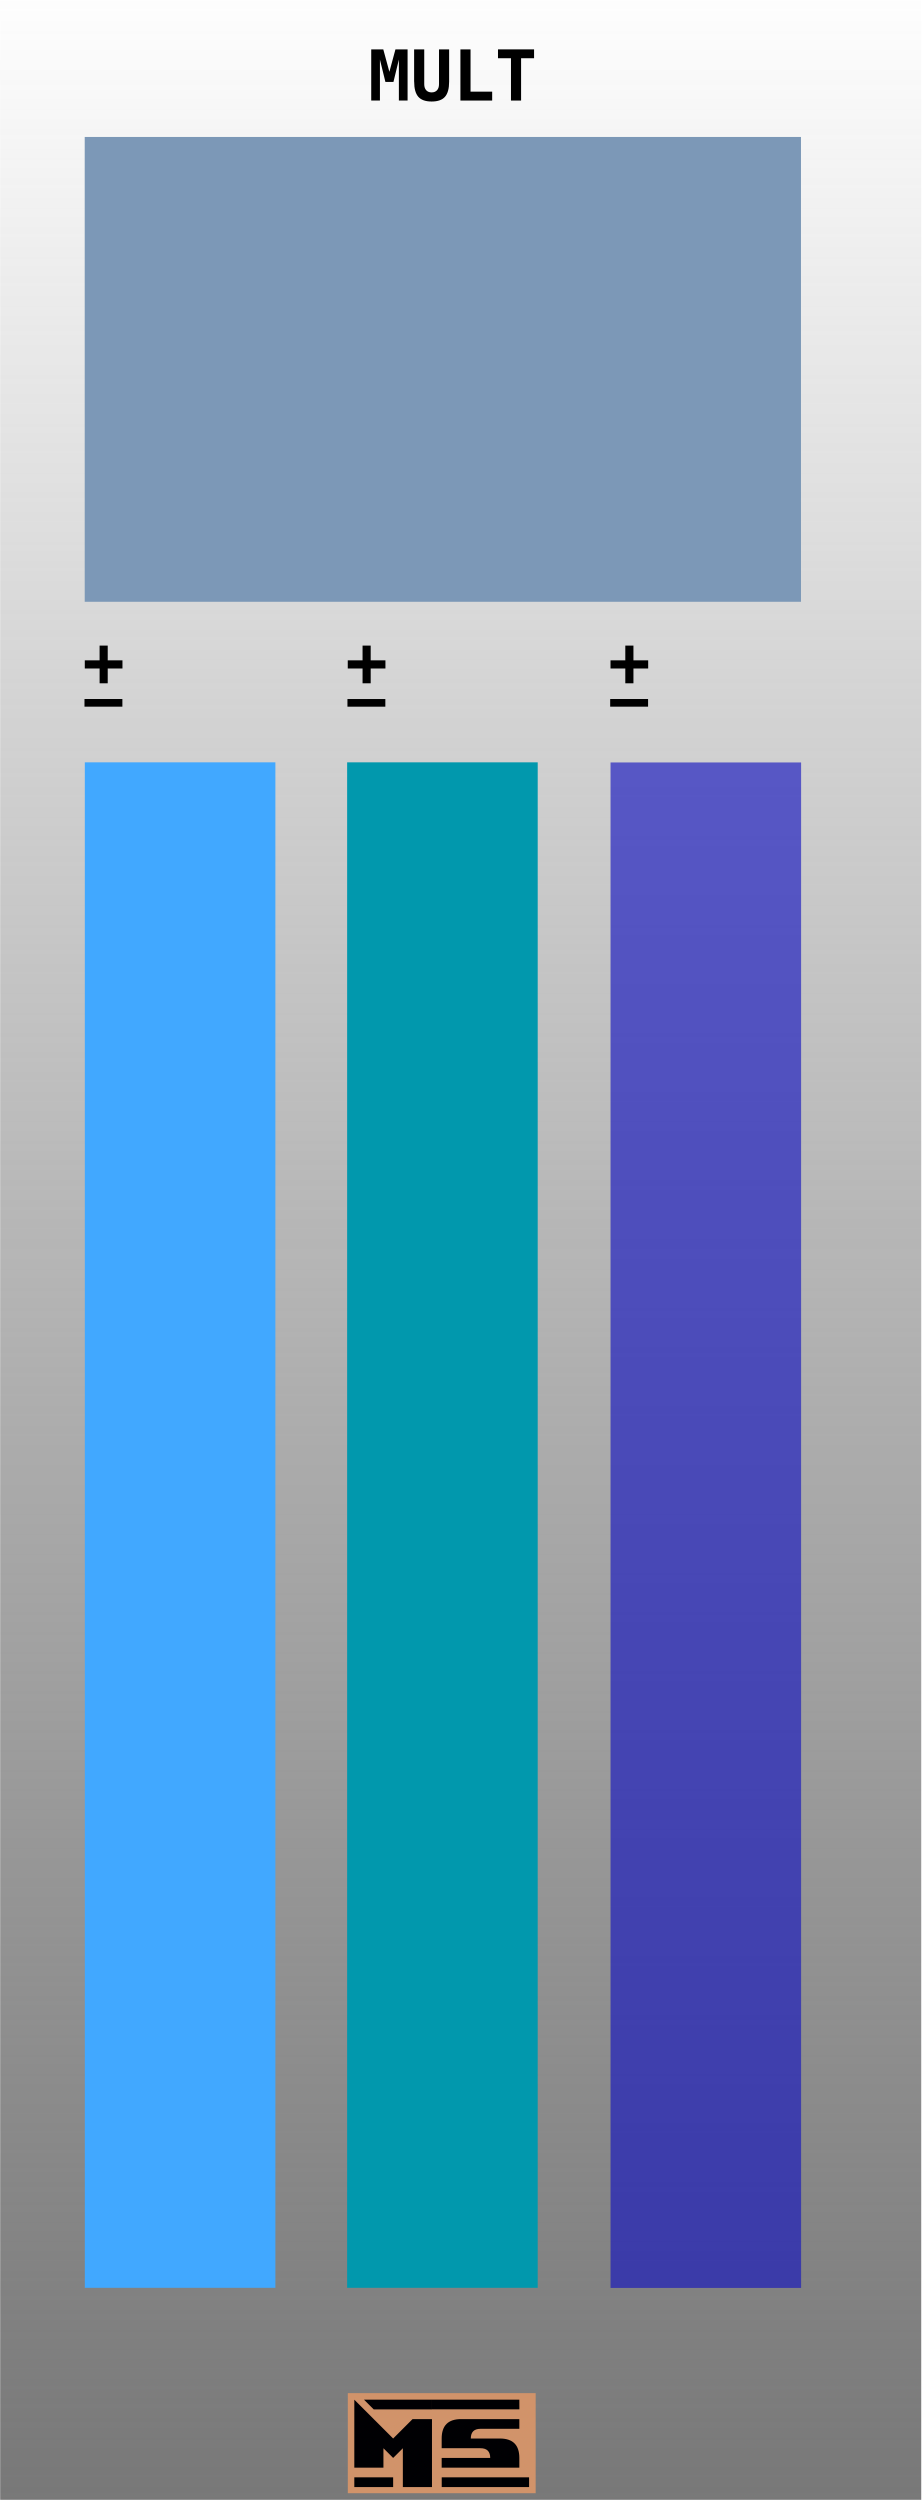
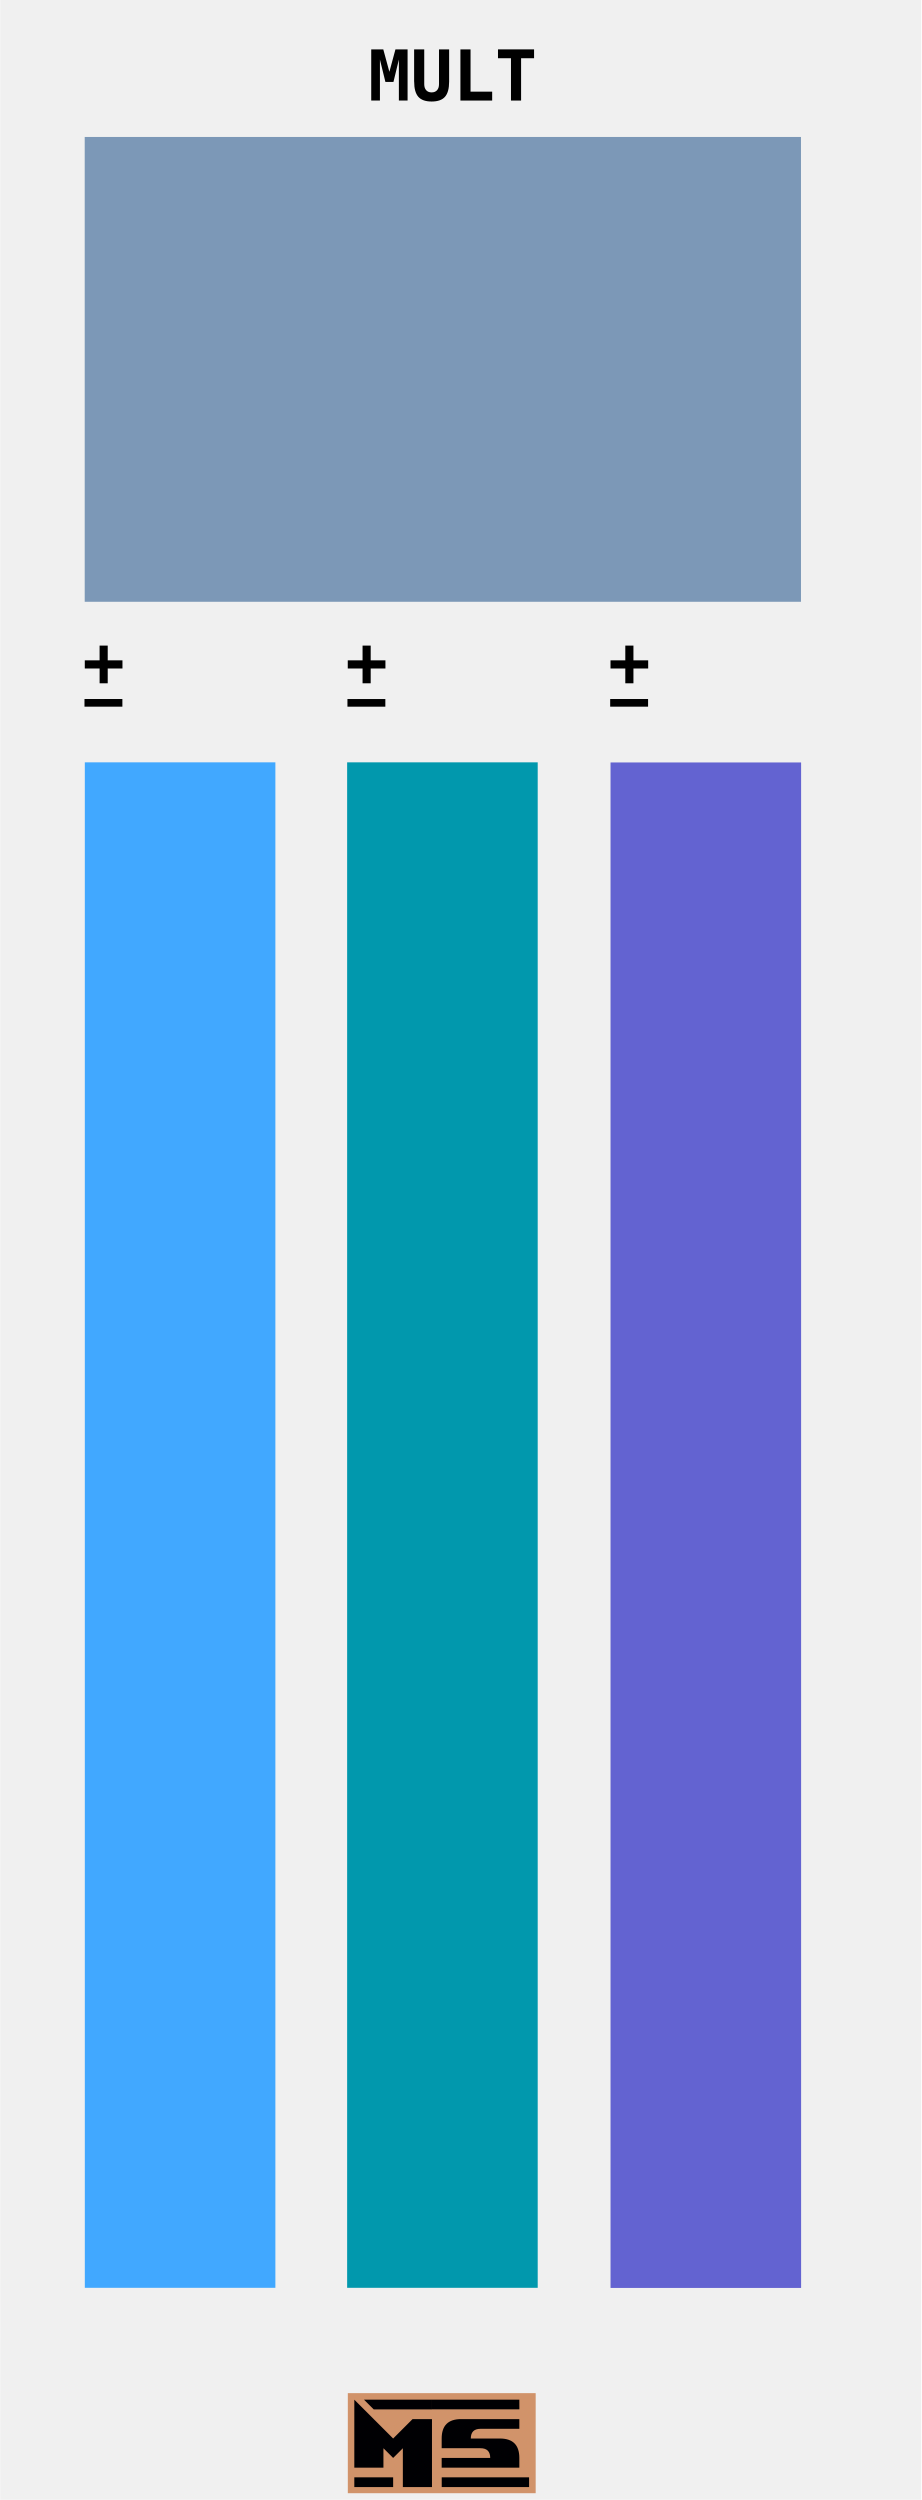
- <svg xmlns="http://www.w3.org/2000/svg" xmlns:xlink="http://www.w3.org/1999/xlink" width="140" height="380" viewBox="0 0 37.042 100.542" version="1.1" id="svg8">
-   <defs id="defs2">
-     <linearGradient xlink:href="#linearGradient970" id="linearGradient972" x1="49.811" y1="294.277" x2="49.811" y2="194.082" gradientUnits="userSpaceOnUse" gradientTransform="matrix(2.315104,0,0,1.005417,-97.85409,1.183434)" />
-     <linearGradient id="linearGradient970">
-       <stop style="stop-color:#787878;stop-opacity:1" offset="0" id="stop966" />
-       <stop style="stop-color:#626262;stop-opacity:0" offset="1" id="stop968" />
-     </linearGradient>
-   </defs>
+ <svg xmlns="http://www.w3.org/2000/svg" width="140" height="380" viewBox="0 0 37.042 100.542" version="1.1" id="svg8">
+   <defs id="defs2" />
  <g id="layer1" transform="translate(0,-196.4583)">
    <path style="fill:#fefefe;fill-opacity:1;fill-rule:evenodd;stroke:none;stroke-width:0.096;stroke-miterlimit:4;stroke-dasharray:none;stroke-opacity:1" d="M 0.007,196.451 H 37.049 V 296.993 H 0.007 Z" id="rect817-9-5" />
-     <path style="fill:url(#linearGradient972);fill-opacity:1;fill-rule:evenodd;stroke:none;stroke-width:0.096;stroke-miterlimit:4;stroke-dasharray:none;stroke-opacity:1" d="M 0.007,196.451 H 37.049 V 296.993 H 0.007 Z" id="rect817-9" />
+     <path style="fill:#f0f0f0;fill-opacity:1;fill-rule:evenodd;stroke:none;stroke-width:0.096;stroke-miterlimit:4;stroke-dasharray:none;stroke-opacity:1" d="M 0.007,196.451 H 37.049 V 296.993 H 0.007 Z" id="rect817-9" />
    <g id="g843" transform="translate(-6.689797,61.19106)">
      <path id="rect860-8-4-4-5" d="m 20.678,231.512 h 7.555 v 4.024 h -7.555 z" style="fill:#d1936a;fill-opacity:1;fill-rule:evenodd;stroke:none;stroke-width:0.043;stroke-miterlimit:4;stroke-dasharray:none;stroke-opacity:1" />
      <g transform="matrix(0.4721641,0,0,0.4721641,20.67866,133.5541)" id="text881-0" style="font-style:normal;font-weight:normal;font-size:10.583px;line-height:1.25;font-family:sans-serif;letter-spacing:0px;word-spacing:0px;fill:#000003;fill-opacity:1;stroke:none;stroke-width:0.265" aria-label="MS">
        <path id="path854-4" style="font-style:normal;font-variant:normal;font-weight:normal;font-stretch:normal;font-size:8.467px;font-family:stoNe;-inkscape-font-specification:stoNe;fill:#000003;fill-opacity:1;stroke-width:0.265" d="m 0.552,213.812 v -5.788 l 3.307,3.307 1.654,-1.654 h 1.654 v 5.788 H 4.686 v -3.307 l -0.827,0.827 -0.827,-0.827 v 1.654 z m 0.827,-5.788 0.827,0.827 h 4.961 v -0.827 z m -0.827,7.441 v -0.827 H 3.859 v 0.827 z" />
        <path id="path856-8" style="font-style:normal;font-variant:normal;font-weight:normal;font-stretch:normal;font-size:8.467px;font-family:stoNe;-inkscape-font-specification:stoNe;fill:#000003;fill-opacity:1;stroke-width:0.265" d="m 7.993,213.812 v -0.827 h 4.134 q 0,-0.827 -0.827,-0.827 H 7.993 v -0.827 q 0,-1.654 1.654,-1.654 h 4.961 v 0.827 h -3.307 q -0.827,0 -0.827,0.827 h 2.48 q 1.654,0 1.654,1.654 v 0.827 z m 0.004,0.827 v 0.827 h 7.441 v -0.827 z m -0.831,-6.615 0.004,0.823 H 14.612 l -0.004,-0.823 z" />
      </g>
    </g>
    <path style="opacity:1;fill:#41a8ff;fill-opacity:1;fill-rule:evenodd;stroke:none;stroke-width:0.312;stroke-miterlimit:4;stroke-dasharray:none;stroke-opacity:1" d="m 3.411,227.117 h 7.664 v 61.35 H 3.411 Z" id="rect860-8-4" />
    <path style="opacity:1;fill:#0198ad;fill-opacity:1;fill-rule:evenodd;stroke:none;stroke-width:0.312;stroke-miterlimit:4;stroke-dasharray:none;stroke-opacity:1" d="m 13.961,227.117 h 7.664 v 61.35 h -7.664 z" id="rect860-8" />
    <path style="opacity:0.64;fill:#1312bf;fill-opacity:1;fill-rule:evenodd;stroke:none;stroke-width:0.312;stroke-miterlimit:4;stroke-dasharray:none;stroke-opacity:1" d="m 24.554,227.122 h 7.664 v 61.35 h -7.664 z" id="rect860" />
    <g aria-label="MULT" style="font-style:normal;font-weight:normal;font-size:10.583px;line-height:1.25;font-family:sans-serif;letter-spacing:0px;word-spacing:0px;fill:#000000;fill-opacity:1;stroke:none;stroke-width:0.265" id="text905" transform="translate(-1.058333)">
      <path d="m 15.988,198.444 h 0.485 l 0.245,0.903 0.244,-0.903 h 0.488 v 2.057 h -0.35 v -1.648 l -0.218,0.9 h -0.324 l -0.22,-0.9 v 1.648 h -0.35 z" style="font-style:normal;font-variant:normal;font-weight:bold;font-stretch:normal;font-size:2.822px;font-family:'DejaVu Sans Mono';-inkscape-font-specification:'DejaVu Sans Mono Bold';stroke-width:0.265" id="path907" />
      <path d="m 17.713,199.742 v -1.298 h 0.407 v 1.4 q 0,0.154 0.079,0.243 0.079,0.087 0.218,0.087 0.139,0 0.218,-0.087 0.079,-0.088 0.079,-0.243 v -1.4 h 0.407 v 1.298 q 0,0.419 -0.167,0.609 -0.167,0.19 -0.536,0.19 -0.368,0 -0.536,-0.19 -0.167,-0.19 -0.167,-0.609 z" style="font-style:normal;font-variant:normal;font-weight:bold;font-stretch:normal;font-size:2.822px;font-family:'DejaVu Sans Mono';-inkscape-font-specification:'DejaVu Sans Mono Bold';stroke-width:0.265" id="path909" />
      <path d="m 19.575,200.502 v -2.057 h 0.407 v 1.699 h 0.87 v 0.358 z" style="font-style:normal;font-variant:normal;font-weight:bold;font-stretch:normal;font-size:2.822px;font-family:'DejaVu Sans Mono';-inkscape-font-specification:'DejaVu Sans Mono Bold';stroke-width:0.265" id="path911" />
      <path d="m 22.015,200.502 h -0.407 v -1.702 h -0.522 v -0.356 h 1.451 v 0.356 h -0.522 z" style="font-style:normal;font-variant:normal;font-weight:bold;font-stretch:normal;font-size:2.822px;font-family:'DejaVu Sans Mono';-inkscape-font-specification:'DejaVu Sans Mono Bold';stroke-width:0.265" id="path913" />
    </g>
    <path style="opacity:1;fill:#7c98b7;fill-opacity:1;fill-rule:evenodd;stroke:none;stroke-width:0.333;stroke-miterlimit:4;stroke-dasharray:none;stroke-opacity:1" d="M 3.407,201.966 H 32.213 v 18.694 H 3.407 Z" id="rect860-8-2" />
    <g aria-label="+" style="font-style:normal;font-weight:normal;font-size:10.583px;line-height:1.25;font-family:sans-serif;letter-spacing:0px;word-spacing:0px;fill:#000000;fill-opacity:1;stroke:none;stroke-width:0.265" id="text846">
      <path d="m 4.332,222.422 v 0.593 H 4.925 v 0.328 H 4.332 v 0.595 H 4.006 v -0.595 H 3.41 v -0.328 h 0.595 v -0.593 z" style="font-style:normal;font-variant:normal;font-weight:bold;font-stretch:normal;font-size:2.822px;line-height:0;font-family:'DejaVu Sans Mono';-inkscape-font-specification:'DejaVu Sans Mono Bold';text-align:center;letter-spacing:0px;text-anchor:middle;stroke-width:0.265" id="path943" />
    </g>
    <g aria-label="-" transform="scale(1.512087,0.6613375)" style="font-style:normal;font-weight:normal;font-size:12.27px;line-height:1.25;font-family:sans-serif;letter-spacing:0px;word-spacing:0px;fill:#000000;fill-opacity:1;stroke:none;stroke-width:0.307" id="text846-4">
      <path d="m 2.247,339.57 h 1.008 v 0.465 H 2.247 Z" style="font-style:normal;font-variant:normal;font-weight:bold;font-stretch:normal;font-size:3.272px;line-height:0;font-family:'DejaVu Sans Mono';-inkscape-font-specification:'DejaVu Sans Mono Bold';text-align:center;letter-spacing:0px;text-anchor:middle;stroke-width:0.307" id="path940" />
    </g>
    <g aria-label="+" style="font-style:normal;font-weight:normal;font-size:10.583px;line-height:1.25;font-family:sans-serif;letter-spacing:0px;word-spacing:0px;fill:#000000;fill-opacity:1;stroke:none;stroke-width:0.265" id="text846-3">
      <path d="m 14.908,222.422 v 0.593 h 0.593 v 0.328 h -0.593 v 0.595 h -0.327 v -0.595 h -0.595 v -0.328 h 0.595 v -0.593 z" style="font-style:normal;font-variant:normal;font-weight:bold;font-stretch:normal;font-size:2.822px;line-height:0;font-family:'DejaVu Sans Mono';-inkscape-font-specification:'DejaVu Sans Mono Bold';text-align:center;letter-spacing:0px;text-anchor:middle;stroke-width:0.265" id="path937" />
    </g>
    <g aria-label="-" transform="scale(1.512087,0.6613375)" style="font-style:normal;font-weight:normal;font-size:12.27px;line-height:1.25;font-family:sans-serif;letter-spacing:0px;word-spacing:0px;fill:#000000;fill-opacity:1;stroke:none;stroke-width:0.307" id="text846-4-4">
      <path d="m 9.241,339.571 h 1.008 v 0.465 H 9.241 Z" style="font-style:normal;font-variant:normal;font-weight:bold;font-stretch:normal;font-size:3.272px;line-height:0;font-family:'DejaVu Sans Mono';-inkscape-font-specification:'DejaVu Sans Mono Bold';text-align:center;letter-spacing:0px;text-anchor:middle;stroke-width:0.307" id="path934" />
    </g>
    <g aria-label="+" style="font-style:normal;font-weight:normal;font-size:10.583px;line-height:1.25;font-family:sans-serif;letter-spacing:0px;word-spacing:0px;fill:#000000;fill-opacity:1;stroke:none;stroke-width:0.265" id="text846-5">
      <path d="m 25.475,222.422 v 0.593 h 0.593 v 0.328 h -0.593 v 0.595 h -0.327 v -0.595 H 24.553 v -0.328 h 0.595 v -0.593 z" style="font-style:normal;font-variant:normal;font-weight:bold;font-stretch:normal;font-size:2.822px;line-height:0;font-family:'DejaVu Sans Mono';-inkscape-font-specification:'DejaVu Sans Mono Bold';text-align:center;letter-spacing:0px;text-anchor:middle;stroke-width:0.265" id="path931" />
    </g>
    <g aria-label="-" transform="scale(1.512087,0.6613375)" style="font-style:normal;font-weight:normal;font-size:12.27px;line-height:1.25;font-family:sans-serif;letter-spacing:0px;word-spacing:0px;fill:#000000;fill-opacity:1;stroke:none;stroke-width:0.307" id="text846-4-9">
      <path d="m 16.229,339.57 h 1.008 v 0.465 h -1.008 z" style="font-style:normal;font-variant:normal;font-weight:bold;font-stretch:normal;font-size:3.272px;line-height:0;font-family:'DejaVu Sans Mono';-inkscape-font-specification:'DejaVu Sans Mono Bold';text-align:center;letter-spacing:0px;text-anchor:middle;stroke-width:0.307" id="path928" />
    </g>
  </g>
</svg>
